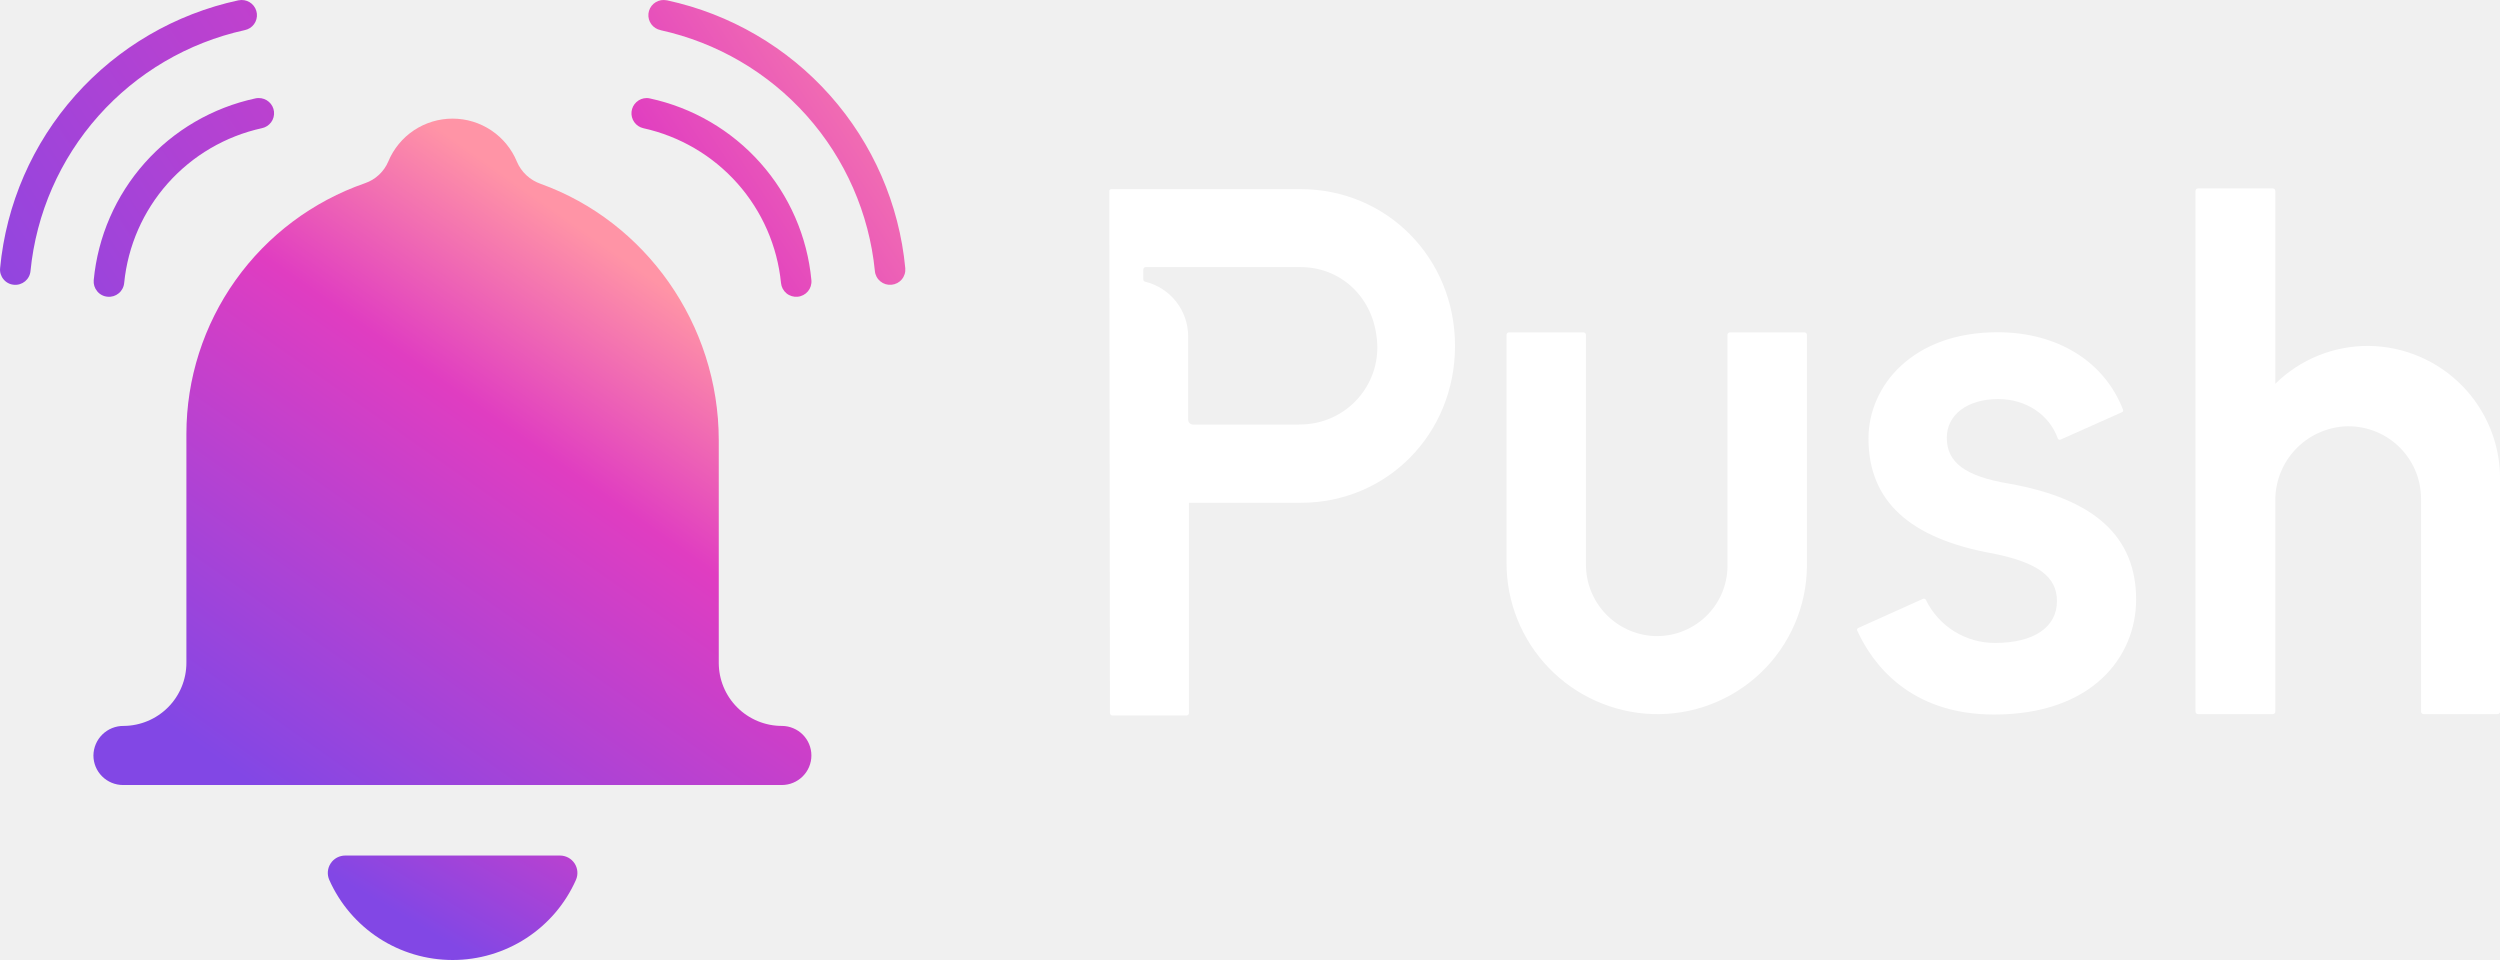
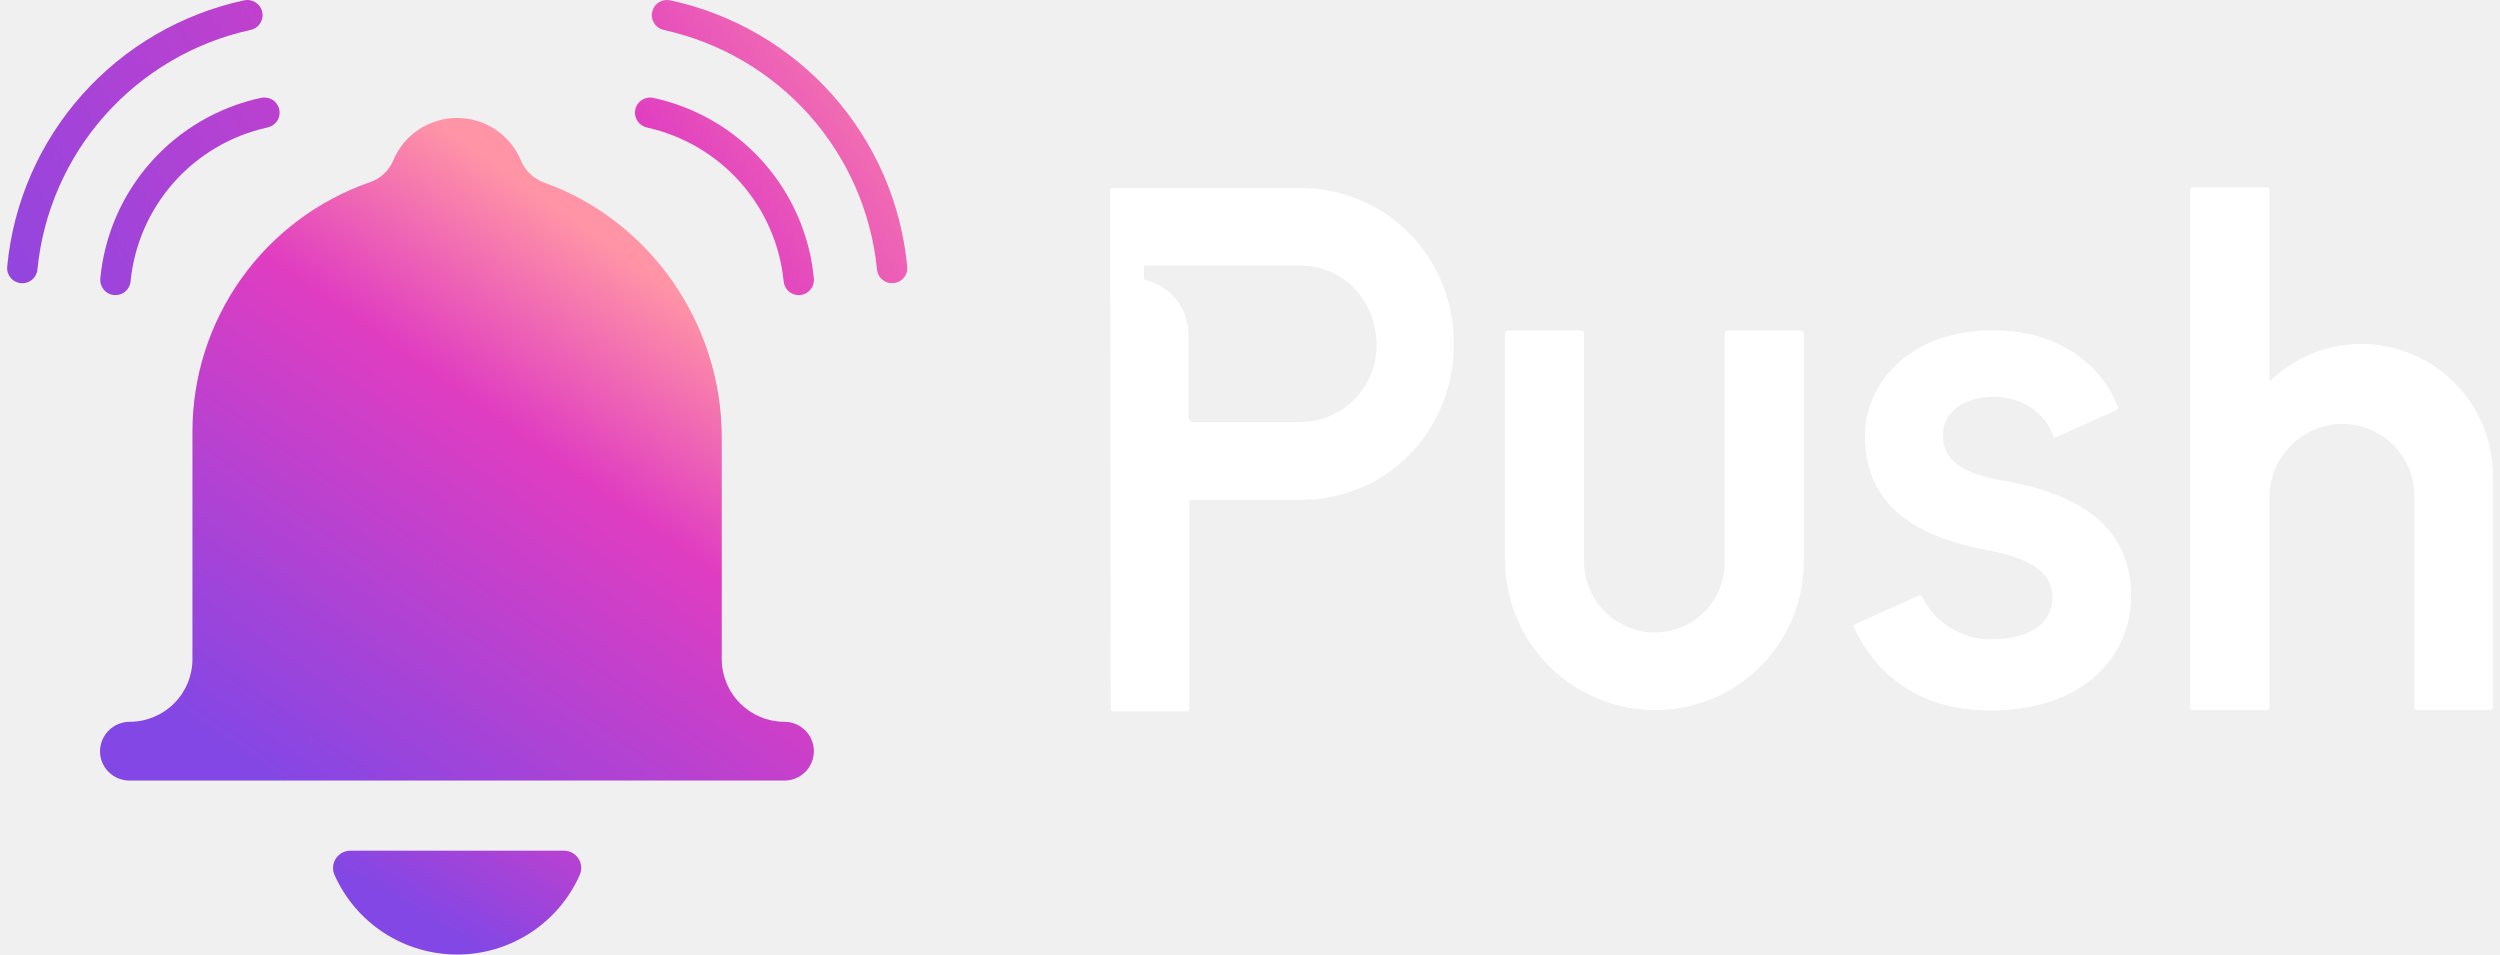
- <svg xmlns="http://www.w3.org/2000/svg" width="125" height="48" viewBox="0 0 125 48" fill="none">
+ <svg xmlns="http://www.w3.org/2000/svg" width="110" height="42" viewBox="0 0 125 48" fill="none">
  <g clip-path="url(#clip0_2132_7445)">
    <path d="M22.628 48C23.935 48.001 25.213 47.623 26.308 46.912C27.404 46.201 28.268 45.188 28.797 43.996C28.855 43.864 28.88 43.719 28.868 43.575C28.856 43.43 28.808 43.291 28.729 43.17C28.649 43.049 28.541 42.95 28.413 42.881C28.285 42.813 28.143 42.777 27.998 42.777H17.264C17.119 42.777 16.976 42.813 16.848 42.881C16.72 42.95 16.612 43.049 16.533 43.17C16.453 43.291 16.405 43.43 16.393 43.575C16.381 43.719 16.406 43.864 16.464 43.996C16.993 45.187 17.857 46.199 18.951 46.91C20.045 47.621 21.323 47.999 22.628 48Z" fill="url(#paint0_linear_2132_7445)" />
    <path d="M39.097 36.296C38.682 36.296 38.271 36.215 37.888 36.056C37.504 35.897 37.156 35.665 36.863 35.372C36.569 35.079 36.337 34.731 36.178 34.349C36.02 33.966 35.938 33.556 35.938 33.142V22.014C35.938 16.186 32.254 11.066 27.028 9.19C26.765 9.098 26.524 8.952 26.32 8.762C26.117 8.572 25.955 8.342 25.846 8.087C25.585 7.45 25.14 6.906 24.569 6.522C23.997 6.138 23.324 5.932 22.635 5.931C21.946 5.93 21.272 6.133 20.698 6.514C20.125 6.896 19.679 7.439 19.415 8.074C19.308 8.327 19.149 8.554 18.948 8.741C18.748 8.928 18.51 9.071 18.25 9.16C15.642 10.066 13.38 11.759 11.78 14.006C10.18 16.252 9.32 18.94 9.32 21.696V33.139C9.321 33.972 8.992 34.772 8.405 35.363C7.817 35.955 7.019 36.29 6.184 36.296C5.987 36.294 5.792 36.33 5.61 36.403C5.427 36.476 5.261 36.585 5.12 36.722C4.98 36.859 4.868 37.023 4.791 37.203C4.714 37.383 4.673 37.577 4.671 37.774C4.671 38.165 4.827 38.541 5.105 38.818C5.382 39.095 5.759 39.251 6.152 39.251H39.09C39.482 39.251 39.859 39.095 40.136 38.818C40.414 38.541 40.57 38.165 40.57 37.774C40.57 37.383 40.415 37.008 40.139 36.731C39.863 36.455 39.488 36.298 39.097 36.296Z" fill="url(#paint1_linear_2132_7445)" />
    <path d="M32.165 6.41C33.984 6.811 35.629 7.775 36.866 9.165C38.102 10.555 38.867 12.299 39.05 14.149C39.069 14.35 39.167 14.536 39.322 14.665C39.478 14.794 39.679 14.856 39.88 14.837C40.082 14.819 40.268 14.721 40.397 14.566C40.527 14.41 40.589 14.21 40.57 14.009C40.366 11.833 39.472 9.779 38.018 8.145C36.564 6.51 34.627 5.381 32.486 4.92C32.434 4.908 32.38 4.902 32.326 4.903C32.139 4.905 31.96 4.977 31.822 5.102C31.684 5.228 31.597 5.4 31.577 5.585C31.557 5.771 31.606 5.957 31.715 6.109C31.823 6.261 31.983 6.368 32.165 6.41Z" fill="url(#paint2_linear_2132_7445)" />
    <path d="M33.022 1.507C35.854 2.129 38.416 3.629 40.342 5.792C42.267 7.955 43.458 10.671 43.744 13.551C43.752 13.65 43.781 13.747 43.828 13.836C43.874 13.924 43.938 14.002 44.015 14.066C44.092 14.13 44.181 14.178 44.277 14.208C44.372 14.237 44.473 14.247 44.573 14.238C44.673 14.229 44.77 14.201 44.859 14.155C44.948 14.108 45.027 14.045 45.091 13.968C45.155 13.891 45.203 13.802 45.233 13.706C45.263 13.611 45.273 13.51 45.264 13.41C44.962 10.205 43.644 7.179 41.502 4.77C39.361 2.362 36.506 0.697 33.352 0.017C33.3 0.007 33.246 0.001 33.192 8.33952e-05C33.002 -0.003 32.817 0.066 32.675 0.191C32.533 0.317 32.443 0.492 32.422 0.681C32.402 0.869 32.454 1.059 32.566 1.212C32.679 1.365 32.845 1.47 33.032 1.507H33.022Z" fill="url(#paint3_linear_2132_7445)" />
    <path d="M13.091 6.41C13.277 6.373 13.443 6.267 13.556 6.114C13.669 5.961 13.72 5.772 13.7 5.583C13.68 5.394 13.59 5.22 13.447 5.094C13.305 4.968 13.121 4.9 12.93 4.903C12.876 4.902 12.823 4.908 12.77 4.92C10.63 5.381 8.692 6.51 7.238 8.145C5.785 9.779 4.891 11.833 4.686 14.009C4.668 14.21 4.731 14.41 4.861 14.565C4.924 14.643 5.003 14.707 5.091 14.753C5.18 14.8 5.277 14.828 5.377 14.836C5.477 14.846 5.578 14.836 5.674 14.807C5.77 14.777 5.859 14.729 5.936 14.665C6.014 14.602 6.077 14.523 6.124 14.434C6.171 14.346 6.2 14.249 6.209 14.149C6.391 12.3 7.155 10.555 8.391 9.165C9.627 7.775 11.272 6.811 13.091 6.41Z" fill="url(#paint4_linear_2132_7445)" />
    <path d="M12.234 1.507C12.421 1.47 12.587 1.365 12.7 1.212C12.812 1.059 12.864 0.869 12.844 0.681C12.823 0.492 12.733 0.317 12.591 0.191C12.449 0.066 12.264 -0.003 12.074 8.33952e-05C12.021 0.001 11.968 0.007 11.916 0.017C8.762 0.697 5.908 2.362 3.766 4.77C1.624 7.179 0.307 10.205 0.005 13.41C-0.005 13.51 0.005 13.611 0.035 13.706C0.065 13.802 0.113 13.89 0.178 13.967C0.241 14.045 0.319 14.109 0.408 14.155C0.496 14.202 0.593 14.23 0.693 14.238C0.793 14.248 0.894 14.238 0.99 14.208C1.086 14.179 1.175 14.131 1.253 14.067C1.33 14.003 1.394 13.925 1.44 13.836C1.487 13.748 1.516 13.651 1.525 13.551C1.809 10.673 2.998 7.958 4.922 5.795C6.845 3.632 9.405 2.131 12.234 1.507Z" fill="url(#paint5_linear_2132_7445)" />
    <path d="M118.453 17.296C117.585 17.288 116.724 17.45 115.92 17.775C115.115 18.1 114.383 18.581 113.765 19.19V9.544C113.765 9.528 113.762 9.512 113.755 9.497C113.749 9.482 113.74 9.468 113.728 9.456C113.716 9.445 113.702 9.436 113.687 9.43C113.672 9.424 113.655 9.421 113.639 9.421H109.901C109.884 9.421 109.868 9.424 109.853 9.43C109.837 9.436 109.824 9.445 109.812 9.456C109.8 9.468 109.791 9.482 109.784 9.497C109.778 9.512 109.775 9.528 109.775 9.544V35.582C109.775 35.598 109.778 35.614 109.784 35.63C109.791 35.645 109.8 35.658 109.812 35.67C109.824 35.681 109.837 35.69 109.853 35.696C109.868 35.703 109.884 35.705 109.901 35.705H113.639C113.655 35.705 113.672 35.703 113.687 35.696C113.702 35.69 113.716 35.681 113.728 35.67C113.74 35.658 113.749 35.645 113.755 35.63C113.762 35.614 113.765 35.598 113.765 35.582V25.013C113.763 24.075 114.119 23.171 114.76 22.485C115.402 21.799 116.281 21.382 117.22 21.32C117.71 21.292 118.202 21.365 118.663 21.532C119.125 21.7 119.548 21.96 119.907 22.295C120.265 22.631 120.551 23.036 120.748 23.485C120.945 23.935 121.048 24.419 121.052 24.91V35.582C121.052 35.615 121.065 35.646 121.088 35.669C121.111 35.692 121.143 35.705 121.175 35.705H124.877C124.893 35.705 124.909 35.703 124.925 35.696C124.94 35.69 124.954 35.681 124.965 35.67C124.977 35.658 124.987 35.645 124.993 35.63C124.999 35.614 125.003 35.598 125.003 35.582V23.935C125.006 22.191 124.32 20.516 123.094 19.273C121.868 18.03 120.201 17.32 118.453 17.296Z" fill="white" />
    <path d="M90.221 16.619H86.5C86.467 16.619 86.436 16.632 86.412 16.655C86.388 16.678 86.375 16.709 86.374 16.742V28.315C86.37 28.791 86.27 29.261 86.079 29.697C85.888 30.132 85.61 30.525 85.263 30.851C84.915 31.176 84.505 31.428 84.058 31.591C83.61 31.755 83.134 31.825 82.658 31.8C81.745 31.743 80.888 31.34 80.263 30.674C79.638 30.007 79.293 29.127 79.297 28.214V16.742C79.296 16.709 79.283 16.678 79.259 16.655C79.236 16.632 79.204 16.619 79.171 16.619H75.45C75.417 16.619 75.386 16.632 75.363 16.655C75.34 16.678 75.327 16.709 75.327 16.742V28.145C75.323 30.101 76.08 31.982 77.438 33.392C78.796 34.801 80.65 35.63 82.609 35.703C83.606 35.738 84.6 35.573 85.533 35.218C86.466 34.864 87.318 34.326 88.039 33.638C88.76 32.949 89.336 32.123 89.732 31.209C90.129 30.295 90.338 29.311 90.347 28.315V16.742C90.347 16.709 90.333 16.678 90.309 16.655C90.286 16.632 90.254 16.619 90.221 16.619Z" fill="white" />
    <path d="M65.019 9.456H55.588C55.519 9.456 55.465 9.48 55.465 9.549L55.497 35.651C55.497 35.667 55.5 35.684 55.507 35.699C55.513 35.714 55.522 35.727 55.534 35.739C55.546 35.751 55.559 35.76 55.575 35.766C55.59 35.772 55.606 35.775 55.623 35.774H59.324C59.357 35.774 59.388 35.761 59.411 35.738C59.435 35.715 59.448 35.684 59.448 35.651V25.139H65.037C69.362 25.139 72.751 21.692 72.751 17.296C72.751 12.901 69.345 9.456 65.019 9.456ZM64.953 21.229H59.655C59.589 21.229 59.527 21.203 59.48 21.157C59.434 21.11 59.408 21.048 59.408 20.982V16.806C59.405 16.178 59.192 15.57 58.803 15.076C58.413 14.584 57.87 14.235 57.259 14.085C57.231 14.079 57.207 14.063 57.189 14.04C57.172 14.018 57.162 13.99 57.163 13.962V13.482C57.163 13.448 57.176 13.415 57.2 13.391C57.224 13.367 57.257 13.354 57.291 13.354H65.012C67.023 13.354 68.573 14.812 68.825 16.801C68.907 17.353 68.869 17.916 68.713 18.451C68.556 18.986 68.285 19.481 67.918 19.902C67.551 20.323 67.097 20.659 66.587 20.887C66.078 21.115 65.524 21.23 64.965 21.224L64.953 21.229Z" fill="white" />
    <path d="M92.867 31.541C93.582 33.107 95.418 35.727 99.709 35.727C104.613 35.727 106.806 32.839 106.806 29.975C106.806 26.833 104.724 24.939 100.445 24.181C98.271 23.817 97.34 23.13 97.34 21.889C97.34 20.731 98.374 19.953 99.912 19.953C101.298 19.953 102.466 20.729 102.888 21.923C102.893 21.936 102.9 21.948 102.91 21.958C102.92 21.969 102.931 21.977 102.944 21.982C102.97 21.992 102.998 21.992 103.023 21.982L106.1 20.61C106.124 20.6 106.142 20.581 106.152 20.558C106.161 20.535 106.161 20.509 106.152 20.485C105.21 18.059 102.86 16.612 99.872 16.612C95.64 16.612 93.424 19.286 93.424 21.925C93.424 25.043 95.465 26.927 99.662 27.678C101.896 28.128 102.848 28.837 102.848 30.052C102.848 31.364 101.691 32.147 99.749 32.147C99.028 32.15 98.321 31.948 97.71 31.567C97.099 31.186 96.608 30.64 96.294 29.992C96.286 29.976 96.272 29.961 96.256 29.951C96.24 29.941 96.222 29.936 96.203 29.936C96.19 29.932 96.176 29.932 96.163 29.936L92.918 31.396C92.904 31.4 92.891 31.408 92.88 31.418C92.869 31.429 92.861 31.442 92.856 31.456C92.851 31.47 92.849 31.485 92.851 31.5C92.853 31.515 92.858 31.529 92.867 31.541Z" fill="white" />
  </g>
  <defs>
    <linearGradient id="paint0_linear_2132_7445" x1="29.843" y1="31.445" x2="21.086" y2="46.364" gradientUnits="userSpaceOnUse">
      <stop stop-color="#FF94A6" />
      <stop offset="0.32" stop-color="#E03DC1" />
      <stop offset="1" stop-color="#8247E5" />
    </linearGradient>
    <linearGradient id="paint1_linear_2132_7445" x1="34.075" y1="14.935" x2="15.579" y2="41.273" gradientUnits="userSpaceOnUse">
      <stop stop-color="#FF94A6" />
      <stop offset="0.32" stop-color="#E03DC1" />
      <stop offset="1" stop-color="#8247E5" />
    </linearGradient>
    <linearGradient id="paint2_linear_2132_7445" x1="48.98" y1="1.32" x2="4.036" y2="31.215" gradientUnits="userSpaceOnUse">
      <stop stop-color="#FF94A6" />
      <stop offset="0.32" stop-color="#E03DC1" />
      <stop offset="1" stop-color="#8247E5" />
    </linearGradient>
    <linearGradient id="paint3_linear_2132_7445" x1="48.558" y1="0.685" x2="3.611" y2="30.58" gradientUnits="userSpaceOnUse">
      <stop stop-color="#FF94A6" />
      <stop offset="0.32" stop-color="#E03DC1" />
      <stop offset="1" stop-color="#8247E5" />
    </linearGradient>
    <linearGradient id="paint4_linear_2132_7445" x1="40.578" y1="-11.312" x2="-4.369" y2="18.583" gradientUnits="userSpaceOnUse">
      <stop stop-color="#FF94A6" />
      <stop offset="0.32" stop-color="#E03DC1" />
      <stop offset="1" stop-color="#8247E5" />
    </linearGradient>
    <linearGradient id="paint5_linear_2132_7445" x1="38.367" y1="-14.637" x2="-6.563" y2="15.251" gradientUnits="userSpaceOnUse">
      <stop stop-color="#FF94A6" />
      <stop offset="0.32" stop-color="#E03DC1" />
      <stop offset="1" stop-color="#8247E5" />
    </linearGradient>
    <clipPath id="clip0_2132_7445">
      <rect width="125" height="48" fill="white" />
    </clipPath>
  </defs>
</svg>
